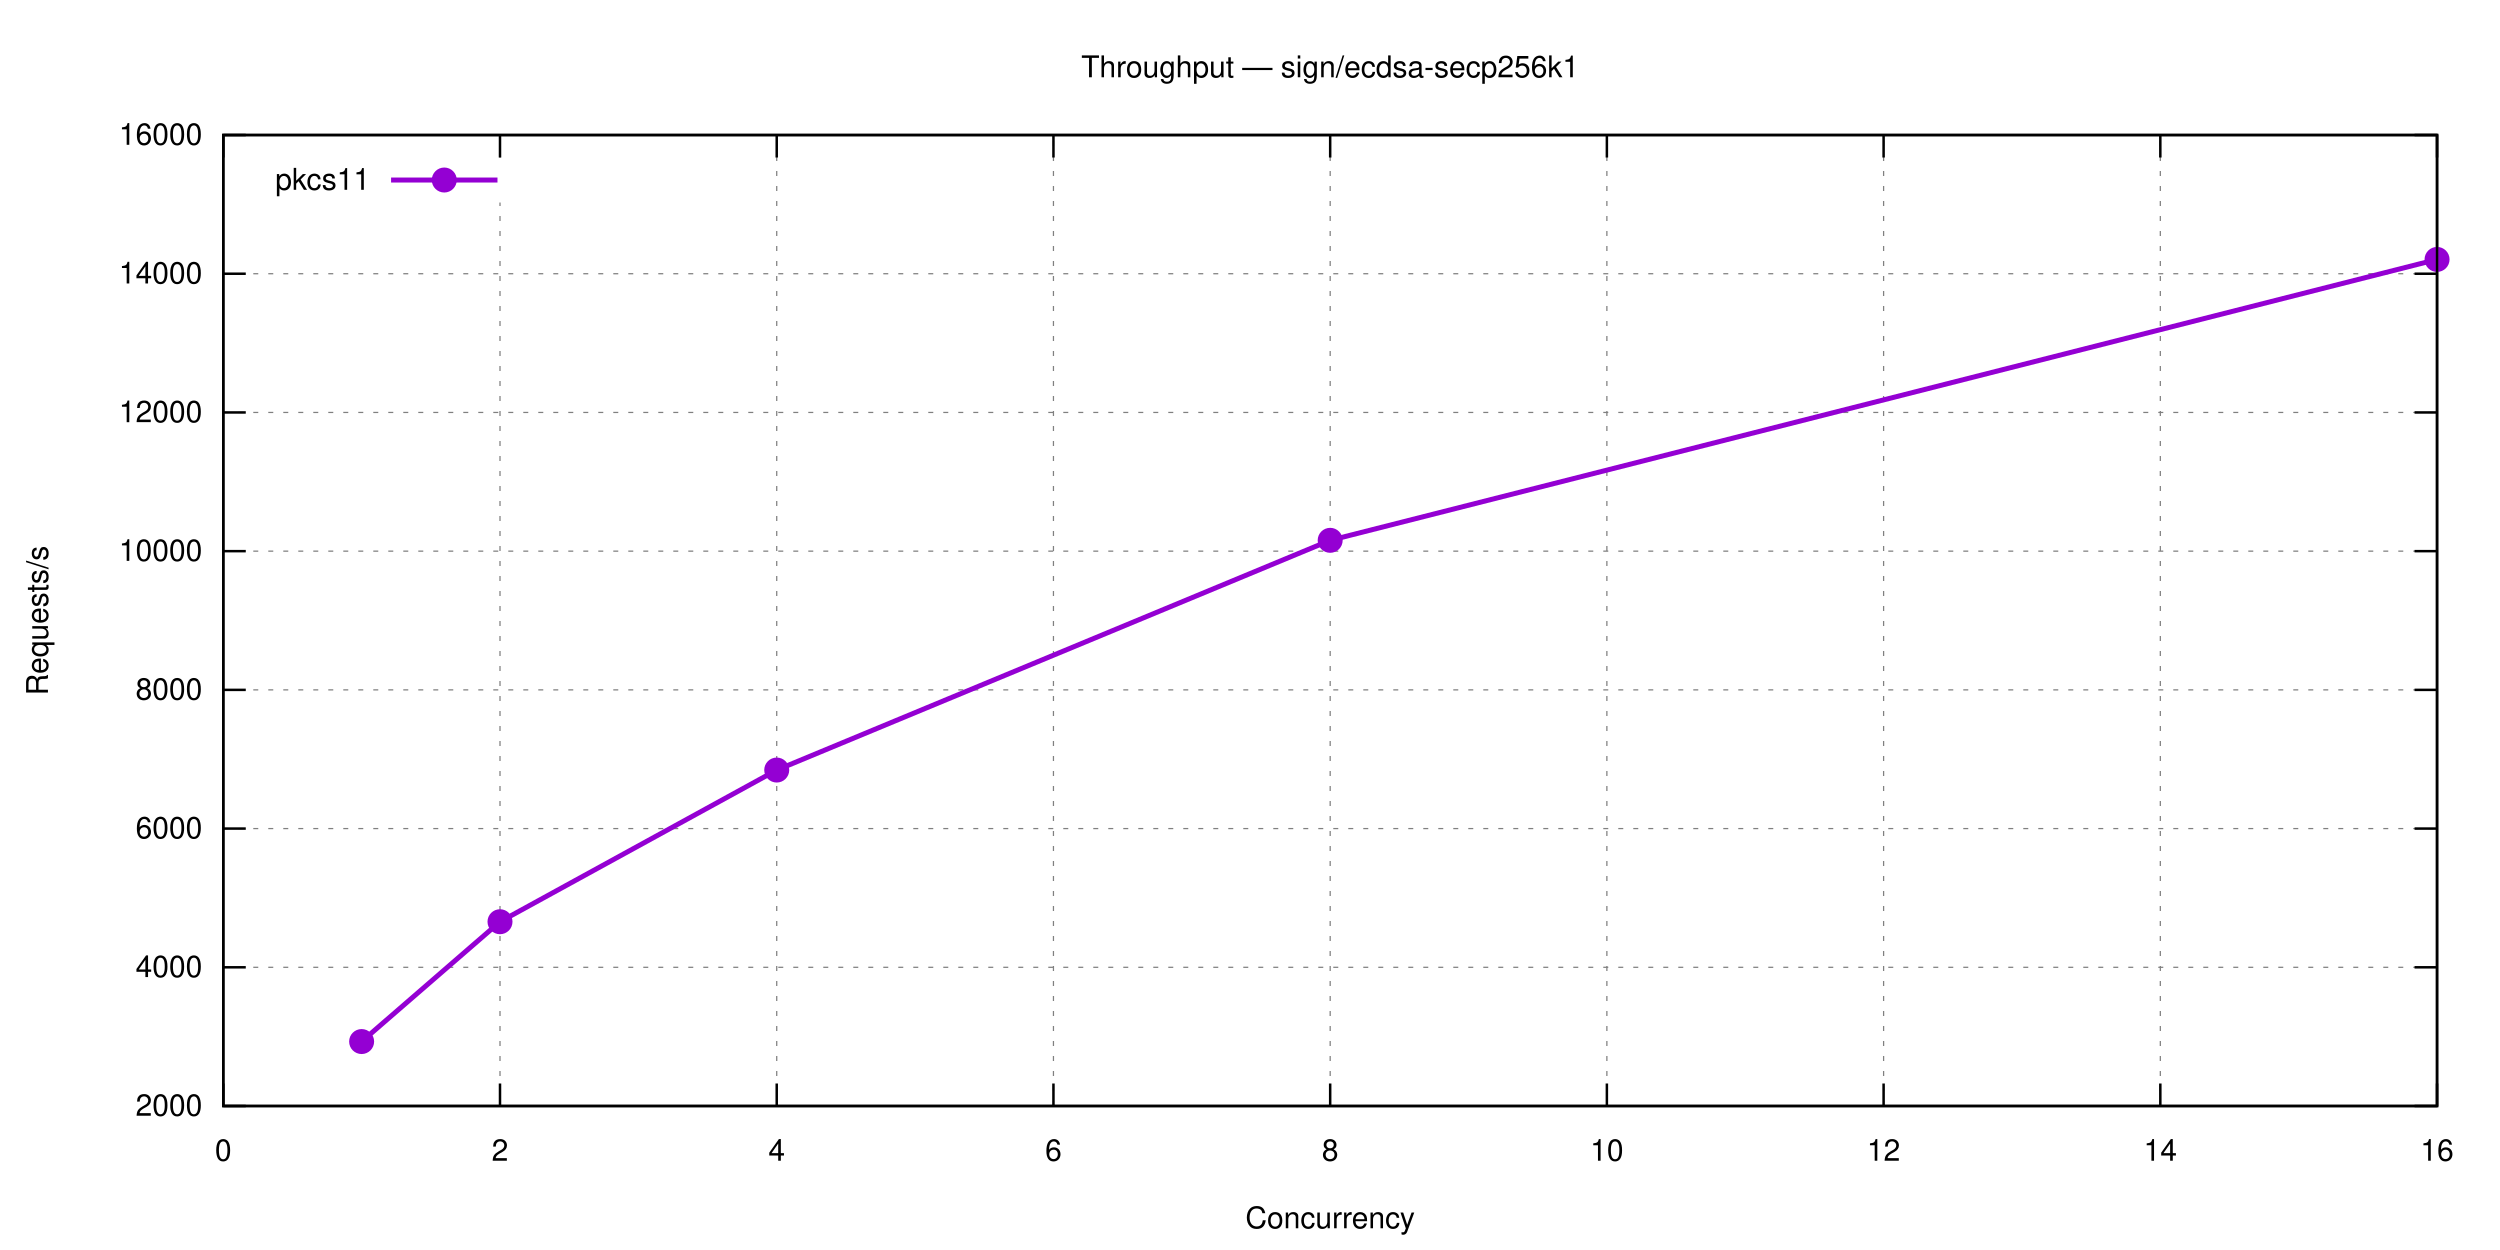
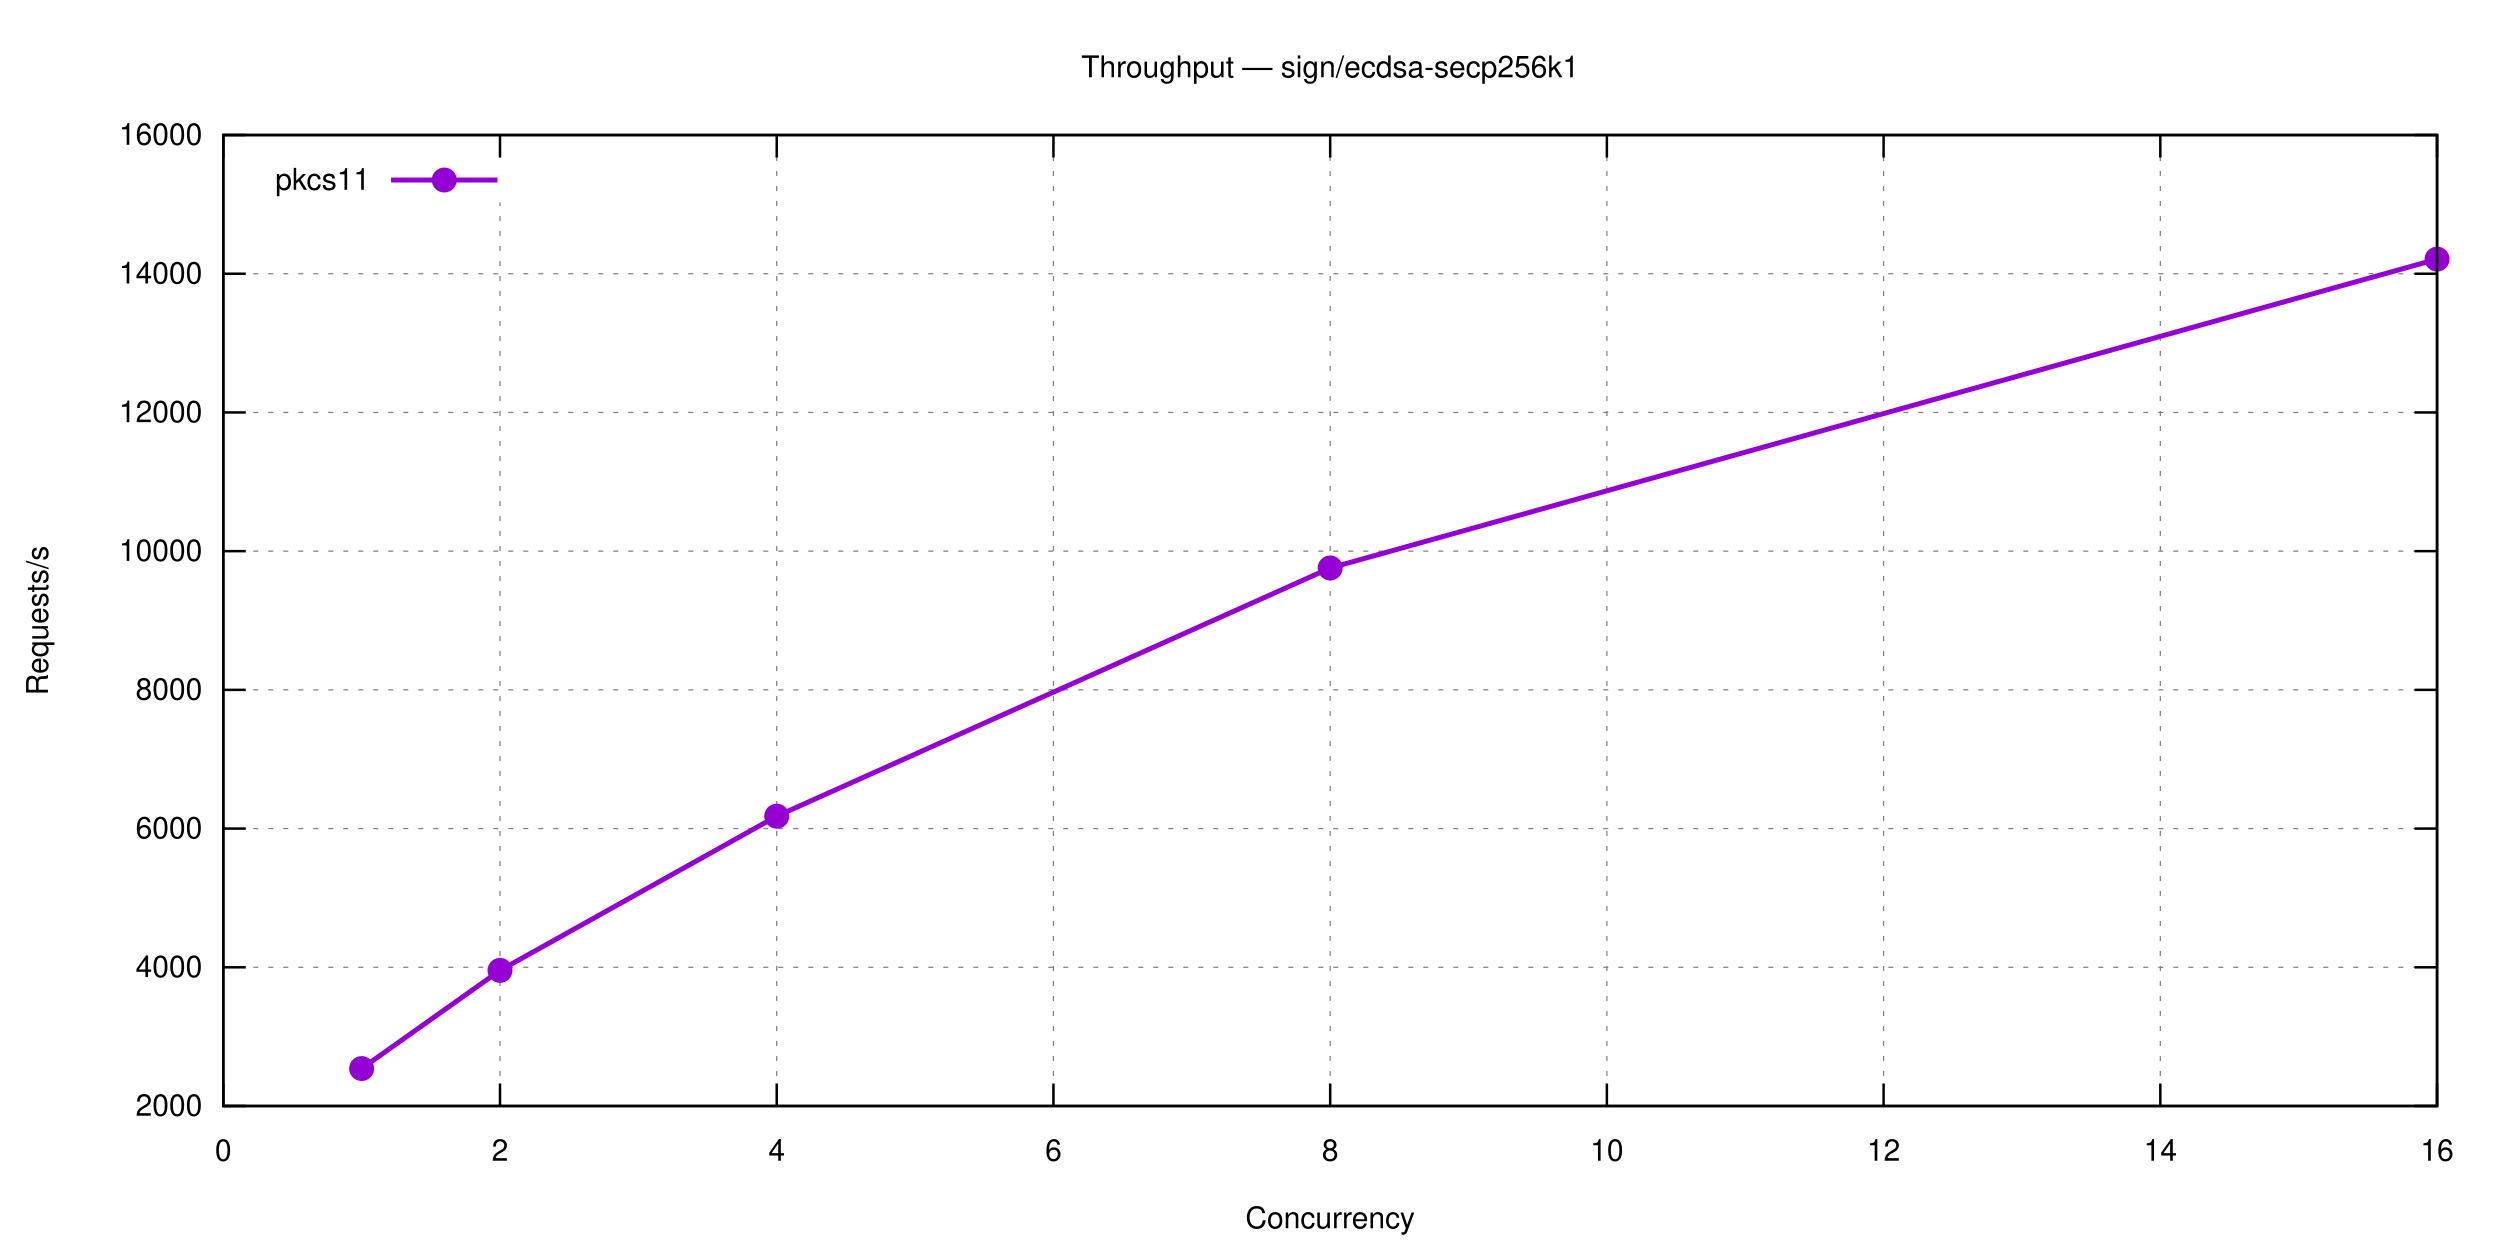
<svg xmlns="http://www.w3.org/2000/svg" xmlns:xlink="http://www.w3.org/1999/xlink" width="1000" height="500" viewBox="0 0 1000 500">
  <g id="gnuplot_canvas">
    <rect x="0" y="0" width="1000" height="500" fill="none" />
    <defs>
      <circle id="gpDot" r="0.5" stroke-width="0.5" stroke="currentColor" />
      <path id="gpPt0" stroke-width="0.222" stroke="currentColor" d="M-1,0 h2 M0,-1 v2" />
      <path id="gpPt1" stroke-width="0.222" stroke="currentColor" d="M-1,-1 L1,1 M1,-1 L-1,1" />
      <path id="gpPt2" stroke-width="0.222" stroke="currentColor" d="M-1,0 L1,0 M0,-1 L0,1 M-1,-1 L1,1 M-1,1 L1,-1" />
      <rect id="gpPt3" stroke-width="0.222" stroke="currentColor" x="-1" y="-1" width="2" height="2" />
      <rect id="gpPt4" stroke-width="0.222" stroke="currentColor" fill="currentColor" x="-1" y="-1" width="2" height="2" />
      <circle id="gpPt5" stroke-width="0.222" stroke="currentColor" cx="0" cy="0" r="1" />
      <use xlink:href="#gpPt5" id="gpPt6" fill="currentColor" stroke="none" />
      <path id="gpPt7" stroke-width="0.222" stroke="currentColor" d="M0,-1.33 L-1.33,0.67 L1.33,0.67 z" />
      <use xlink:href="#gpPt7" id="gpPt8" fill="currentColor" stroke="none" />
      <use xlink:href="#gpPt7" id="gpPt9" stroke="currentColor" transform="rotate(180)" />
      <use xlink:href="#gpPt9" id="gpPt10" fill="currentColor" stroke="none" />
      <use xlink:href="#gpPt3" id="gpPt11" stroke="currentColor" transform="rotate(45)" />
      <use xlink:href="#gpPt11" id="gpPt12" fill="currentColor" stroke="none" />
      <path id="gpPt13" stroke-width="0.222" stroke="currentColor" d="M0,1.330 L1.265,0.411 L0.782,-1.067 L-0.782,-1.076 L-1.265,0.411 z" />
      <use xlink:href="#gpPt13" id="gpPt14" fill="currentColor" stroke="none" />
      <filter id="textbox" filterUnits="objectBoundingBox" x="0" y="0" height="1" width="1">
        <feFlood flood-color="white" flood-opacity="1" result="bgnd" />
        <feComposite in="SourceGraphic" in2="bgnd" operator="atop" />
      </filter>
      <filter id="greybox" filterUnits="objectBoundingBox" x="0" y="0" height="1" width="1">
        <feFlood flood-color="lightgrey" flood-opacity="1" result="grey" />
        <feComposite in="SourceGraphic" in2="grey" operator="atop" />
      </filter>
    </defs>
    <g fill="none" color="white" stroke="currentColor" stroke-width="1.00" stroke-linecap="butt" stroke-linejoin="miter">
</g>
    <g fill="none" color="black" stroke="currentColor" stroke-width="1.00" stroke-linecap="butt" stroke-linejoin="miter">
</g>
    <g fill="none" color="black" stroke="black" stroke-width="0.50" stroke-linecap="butt" stroke-linejoin="miter">
</g>
    <g fill="none" color="gray" stroke="currentColor" stroke-width="0.50" stroke-linecap="butt" stroke-linejoin="miter">
      <path stroke="gray" stroke-dasharray="2,4" class="gridline" d="M89.31,442.40 L974.82,442.40  " />
    </g>
    <g fill="none" color="gray" stroke="gray" stroke-width="1.00" stroke-linecap="butt" stroke-linejoin="miter">
</g>
    <g fill="none" color="black" stroke="currentColor" stroke-width="1.00" stroke-linecap="butt" stroke-linejoin="miter">
      <path stroke="black" d="M89.31,442.40 L98.31,442.40 M974.82,442.40 L965.82,442.40  " />
      <g transform="translate(80.92,446.30)" stroke="none" fill="black" font-family="Helvetica" font-size="12.00" text-anchor="end">
        <text>
          <tspan font-family="Helvetica"> 2000</tspan>
        </text>
      </g>
    </g>
    <g fill="none" color="black" stroke="currentColor" stroke-width="1.00" stroke-linecap="butt" stroke-linejoin="miter">
</g>
    <g fill="none" color="black" stroke="black" stroke-width="0.50" stroke-linecap="butt" stroke-linejoin="miter">
</g>
    <g fill="none" color="gray" stroke="currentColor" stroke-width="0.50" stroke-linecap="butt" stroke-linejoin="miter">
      <path stroke="gray" stroke-dasharray="2,4" class="gridline" d="M89.31,386.92 L974.82,386.92  " />
    </g>
    <g fill="none" color="gray" stroke="gray" stroke-width="1.00" stroke-linecap="butt" stroke-linejoin="miter">
</g>
    <g fill="none" color="black" stroke="currentColor" stroke-width="1.00" stroke-linecap="butt" stroke-linejoin="miter">
      <path stroke="black" d="M89.31,386.92 L98.31,386.92 M974.82,386.92 L965.82,386.92  " />
      <g transform="translate(80.92,390.82)" stroke="none" fill="black" font-family="Helvetica" font-size="12.00" text-anchor="end">
        <text>
          <tspan font-family="Helvetica"> 4000</tspan>
        </text>
      </g>
    </g>
    <g fill="none" color="black" stroke="currentColor" stroke-width="1.00" stroke-linecap="butt" stroke-linejoin="miter">
</g>
    <g fill="none" color="black" stroke="black" stroke-width="0.50" stroke-linecap="butt" stroke-linejoin="miter">
</g>
    <g fill="none" color="gray" stroke="currentColor" stroke-width="0.50" stroke-linecap="butt" stroke-linejoin="miter">
      <path stroke="gray" stroke-dasharray="2,4" class="gridline" d="M89.31,331.43 L974.82,331.43  " />
    </g>
    <g fill="none" color="gray" stroke="gray" stroke-width="1.00" stroke-linecap="butt" stroke-linejoin="miter">
</g>
    <g fill="none" color="black" stroke="currentColor" stroke-width="1.00" stroke-linecap="butt" stroke-linejoin="miter">
      <path stroke="black" d="M89.31,331.43 L98.31,331.43 M974.82,331.43 L965.82,331.43  " />
      <g transform="translate(80.92,335.33)" stroke="none" fill="black" font-family="Helvetica" font-size="12.00" text-anchor="end">
        <text>
          <tspan font-family="Helvetica"> 6000</tspan>
        </text>
      </g>
    </g>
    <g fill="none" color="black" stroke="currentColor" stroke-width="1.00" stroke-linecap="butt" stroke-linejoin="miter">
</g>
    <g fill="none" color="black" stroke="black" stroke-width="0.50" stroke-linecap="butt" stroke-linejoin="miter">
</g>
    <g fill="none" color="gray" stroke="currentColor" stroke-width="0.50" stroke-linecap="butt" stroke-linejoin="miter">
      <path stroke="gray" stroke-dasharray="2,4" class="gridline" d="M89.31,275.95 L974.82,275.95  " />
    </g>
    <g fill="none" color="gray" stroke="gray" stroke-width="1.00" stroke-linecap="butt" stroke-linejoin="miter">
</g>
    <g fill="none" color="black" stroke="currentColor" stroke-width="1.00" stroke-linecap="butt" stroke-linejoin="miter">
      <path stroke="black" d="M89.31,275.95 L98.31,275.95 M974.82,275.95 L965.82,275.95  " />
      <g transform="translate(80.92,279.85)" stroke="none" fill="black" font-family="Helvetica" font-size="12.00" text-anchor="end">
        <text>
          <tspan font-family="Helvetica"> 8000</tspan>
        </text>
      </g>
    </g>
    <g fill="none" color="black" stroke="currentColor" stroke-width="1.00" stroke-linecap="butt" stroke-linejoin="miter">
</g>
    <g fill="none" color="black" stroke="black" stroke-width="0.50" stroke-linecap="butt" stroke-linejoin="miter">
</g>
    <g fill="none" color="gray" stroke="currentColor" stroke-width="0.50" stroke-linecap="butt" stroke-linejoin="miter">
      <path stroke="gray" stroke-dasharray="2,4" class="gridline" d="M89.31,220.46 L974.82,220.46  " />
    </g>
    <g fill="none" color="gray" stroke="gray" stroke-width="1.00" stroke-linecap="butt" stroke-linejoin="miter">
</g>
    <g fill="none" color="black" stroke="currentColor" stroke-width="1.00" stroke-linecap="butt" stroke-linejoin="miter">
      <path stroke="black" d="M89.31,220.46 L98.31,220.46 M974.82,220.46 L965.82,220.46  " />
      <g transform="translate(80.92,224.36)" stroke="none" fill="black" font-family="Helvetica" font-size="12.00" text-anchor="end">
        <text>
          <tspan font-family="Helvetica"> 10000</tspan>
        </text>
      </g>
    </g>
    <g fill="none" color="black" stroke="currentColor" stroke-width="1.00" stroke-linecap="butt" stroke-linejoin="miter">
</g>
    <g fill="none" color="black" stroke="black" stroke-width="0.50" stroke-linecap="butt" stroke-linejoin="miter">
</g>
    <g fill="none" color="gray" stroke="currentColor" stroke-width="0.50" stroke-linecap="butt" stroke-linejoin="miter">
      <path stroke="gray" stroke-dasharray="2,4" class="gridline" d="M89.31,164.98 L974.82,164.98  " />
    </g>
    <g fill="none" color="gray" stroke="gray" stroke-width="1.00" stroke-linecap="butt" stroke-linejoin="miter">
</g>
    <g fill="none" color="black" stroke="currentColor" stroke-width="1.00" stroke-linecap="butt" stroke-linejoin="miter">
      <path stroke="black" d="M89.31,164.98 L98.31,164.98 M974.82,164.98 L965.82,164.98  " />
      <g transform="translate(80.92,168.88)" stroke="none" fill="black" font-family="Helvetica" font-size="12.00" text-anchor="end">
        <text>
          <tspan font-family="Helvetica"> 12000</tspan>
        </text>
      </g>
    </g>
    <g fill="none" color="black" stroke="currentColor" stroke-width="1.00" stroke-linecap="butt" stroke-linejoin="miter">
</g>
    <g fill="none" color="black" stroke="black" stroke-width="0.50" stroke-linecap="butt" stroke-linejoin="miter">
</g>
    <g fill="none" color="gray" stroke="currentColor" stroke-width="0.50" stroke-linecap="butt" stroke-linejoin="miter">
      <path stroke="gray" stroke-dasharray="2,4" class="gridline" d="M89.31,109.49 L974.82,109.49  " />
    </g>
    <g fill="none" color="gray" stroke="gray" stroke-width="1.00" stroke-linecap="butt" stroke-linejoin="miter">
</g>
    <g fill="none" color="black" stroke="currentColor" stroke-width="1.00" stroke-linecap="butt" stroke-linejoin="miter">
      <path stroke="black" d="M89.31,109.49 L98.31,109.49 M974.82,109.49 L965.82,109.49  " />
      <g transform="translate(80.92,113.39)" stroke="none" fill="black" font-family="Helvetica" font-size="12.00" text-anchor="end">
        <text>
          <tspan font-family="Helvetica"> 14000</tspan>
        </text>
      </g>
    </g>
    <g fill="none" color="black" stroke="currentColor" stroke-width="1.00" stroke-linecap="butt" stroke-linejoin="miter">
</g>
    <g fill="none" color="black" stroke="black" stroke-width="0.50" stroke-linecap="butt" stroke-linejoin="miter">
</g>
    <g fill="none" color="gray" stroke="currentColor" stroke-width="0.50" stroke-linecap="butt" stroke-linejoin="miter">
      <path stroke="gray" stroke-dasharray="2,4" class="gridline" d="M89.31,54.01 L974.82,54.01  " />
    </g>
    <g fill="none" color="gray" stroke="gray" stroke-width="1.00" stroke-linecap="butt" stroke-linejoin="miter">
</g>
    <g fill="none" color="black" stroke="currentColor" stroke-width="1.00" stroke-linecap="butt" stroke-linejoin="miter">
      <path stroke="black" d="M89.31,54.01 L98.31,54.01 M974.82,54.01 L965.82,54.01  " />
      <g transform="translate(80.92,57.91)" stroke="none" fill="black" font-family="Helvetica" font-size="12.00" text-anchor="end">
        <text>
          <tspan font-family="Helvetica"> 16000</tspan>
        </text>
      </g>
    </g>
    <g fill="none" color="black" stroke="currentColor" stroke-width="1.00" stroke-linecap="butt" stroke-linejoin="miter">
</g>
    <g fill="none" color="black" stroke="black" stroke-width="0.50" stroke-linecap="butt" stroke-linejoin="miter">
</g>
    <g fill="none" color="gray" stroke="currentColor" stroke-width="0.50" stroke-linecap="butt" stroke-linejoin="miter">
      <path stroke="gray" stroke-dasharray="2,4" class="gridline" d="M89.31,442.40 L89.31,54.01  " />
    </g>
    <g fill="none" color="gray" stroke="gray" stroke-width="1.00" stroke-linecap="butt" stroke-linejoin="miter">
</g>
    <g fill="none" color="black" stroke="currentColor" stroke-width="1.00" stroke-linecap="butt" stroke-linejoin="miter">
      <path stroke="black" d="M89.31,442.40 L89.31,433.40 M89.31,54.01 L89.31,63.01  " />
      <g transform="translate(89.31,464.30)" stroke="none" fill="black" font-family="Helvetica" font-size="12.00" text-anchor="middle">
        <text>
          <tspan font-family="Helvetica"> 0</tspan>
        </text>
      </g>
    </g>
    <g fill="none" color="black" stroke="currentColor" stroke-width="1.00" stroke-linecap="butt" stroke-linejoin="miter">
</g>
    <g fill="none" color="black" stroke="black" stroke-width="0.50" stroke-linecap="butt" stroke-linejoin="miter">
</g>
    <g fill="none" color="gray" stroke="currentColor" stroke-width="0.50" stroke-linecap="butt" stroke-linejoin="miter">
      <path stroke="gray" stroke-dasharray="2,4" class="gridline" d="M200.00,442.40 L200.00,81.01 M200.00,63.01 L200.00,54.01  " />
    </g>
    <g fill="none" color="gray" stroke="gray" stroke-width="1.00" stroke-linecap="butt" stroke-linejoin="miter">
</g>
    <g fill="none" color="black" stroke="currentColor" stroke-width="1.00" stroke-linecap="butt" stroke-linejoin="miter">
      <path stroke="black" d="M200.00,442.40 L200.00,433.40 M200.00,54.01 L200.00,63.01  " />
      <g transform="translate(200.00,464.30)" stroke="none" fill="black" font-family="Helvetica" font-size="12.00" text-anchor="middle">
        <text>
          <tspan font-family="Helvetica"> 2</tspan>
        </text>
      </g>
    </g>
    <g fill="none" color="black" stroke="currentColor" stroke-width="1.00" stroke-linecap="butt" stroke-linejoin="miter">
</g>
    <g fill="none" color="black" stroke="black" stroke-width="0.50" stroke-linecap="butt" stroke-linejoin="miter">
</g>
    <g fill="none" color="gray" stroke="currentColor" stroke-width="0.50" stroke-linecap="butt" stroke-linejoin="miter">
      <path stroke="gray" stroke-dasharray="2,4" class="gridline" d="M310.69,442.40 L310.69,54.01  " />
    </g>
    <g fill="none" color="gray" stroke="gray" stroke-width="1.00" stroke-linecap="butt" stroke-linejoin="miter">
</g>
    <g fill="none" color="black" stroke="currentColor" stroke-width="1.00" stroke-linecap="butt" stroke-linejoin="miter">
      <path stroke="black" d="M310.69,442.40 L310.69,433.40 M310.69,54.01 L310.69,63.01  " />
      <g transform="translate(310.69,464.30)" stroke="none" fill="black" font-family="Helvetica" font-size="12.00" text-anchor="middle">
        <text>
          <tspan font-family="Helvetica"> 4</tspan>
        </text>
      </g>
    </g>
    <g fill="none" color="black" stroke="currentColor" stroke-width="1.00" stroke-linecap="butt" stroke-linejoin="miter">
</g>
    <g fill="none" color="black" stroke="black" stroke-width="0.50" stroke-linecap="butt" stroke-linejoin="miter">
</g>
    <g fill="none" color="gray" stroke="currentColor" stroke-width="0.50" stroke-linecap="butt" stroke-linejoin="miter">
      <path stroke="gray" stroke-dasharray="2,4" class="gridline" d="M421.38,442.40 L421.38,54.01  " />
    </g>
    <g fill="none" color="gray" stroke="gray" stroke-width="1.00" stroke-linecap="butt" stroke-linejoin="miter">
</g>
    <g fill="none" color="black" stroke="currentColor" stroke-width="1.00" stroke-linecap="butt" stroke-linejoin="miter">
      <path stroke="black" d="M421.38,442.40 L421.38,433.40 M421.38,54.01 L421.38,63.01  " />
      <g transform="translate(421.38,464.30)" stroke="none" fill="black" font-family="Helvetica" font-size="12.00" text-anchor="middle">
        <text>
          <tspan font-family="Helvetica"> 6</tspan>
        </text>
      </g>
    </g>
    <g fill="none" color="black" stroke="currentColor" stroke-width="1.00" stroke-linecap="butt" stroke-linejoin="miter">
</g>
    <g fill="none" color="black" stroke="black" stroke-width="0.50" stroke-linecap="butt" stroke-linejoin="miter">
</g>
    <g fill="none" color="gray" stroke="currentColor" stroke-width="0.50" stroke-linecap="butt" stroke-linejoin="miter">
      <path stroke="gray" stroke-dasharray="2,4" class="gridline" d="M532.07,442.40 L532.07,54.01  " />
    </g>
    <g fill="none" color="gray" stroke="gray" stroke-width="1.00" stroke-linecap="butt" stroke-linejoin="miter">
</g>
    <g fill="none" color="black" stroke="currentColor" stroke-width="1.00" stroke-linecap="butt" stroke-linejoin="miter">
      <path stroke="black" d="M532.07,442.40 L532.07,433.40 M532.07,54.01 L532.07,63.01  " />
      <g transform="translate(532.07,464.30)" stroke="none" fill="black" font-family="Helvetica" font-size="12.00" text-anchor="middle">
        <text>
          <tspan font-family="Helvetica"> 8</tspan>
        </text>
      </g>
    </g>
    <g fill="none" color="black" stroke="currentColor" stroke-width="1.00" stroke-linecap="butt" stroke-linejoin="miter">
</g>
    <g fill="none" color="black" stroke="black" stroke-width="0.50" stroke-linecap="butt" stroke-linejoin="miter">
</g>
    <g fill="none" color="gray" stroke="currentColor" stroke-width="0.50" stroke-linecap="butt" stroke-linejoin="miter">
      <path stroke="gray" stroke-dasharray="2,4" class="gridline" d="M642.75,442.40 L642.75,54.01  " />
    </g>
    <g fill="none" color="gray" stroke="gray" stroke-width="1.00" stroke-linecap="butt" stroke-linejoin="miter">
</g>
    <g fill="none" color="black" stroke="currentColor" stroke-width="1.00" stroke-linecap="butt" stroke-linejoin="miter">
      <path stroke="black" d="M642.75,442.40 L642.75,433.40 M642.75,54.01 L642.75,63.01  " />
      <g transform="translate(642.75,464.30)" stroke="none" fill="black" font-family="Helvetica" font-size="12.00" text-anchor="middle">
        <text>
          <tspan font-family="Helvetica"> 10</tspan>
        </text>
      </g>
    </g>
    <g fill="none" color="black" stroke="currentColor" stroke-width="1.00" stroke-linecap="butt" stroke-linejoin="miter">
</g>
    <g fill="none" color="black" stroke="black" stroke-width="0.50" stroke-linecap="butt" stroke-linejoin="miter">
</g>
    <g fill="none" color="gray" stroke="currentColor" stroke-width="0.50" stroke-linecap="butt" stroke-linejoin="miter">
      <path stroke="gray" stroke-dasharray="2,4" class="gridline" d="M753.44,442.40 L753.44,54.01  " />
    </g>
    <g fill="none" color="gray" stroke="gray" stroke-width="1.00" stroke-linecap="butt" stroke-linejoin="miter">
</g>
    <g fill="none" color="black" stroke="currentColor" stroke-width="1.00" stroke-linecap="butt" stroke-linejoin="miter">
      <path stroke="black" d="M753.44,442.40 L753.44,433.40 M753.44,54.01 L753.44,63.01  " />
      <g transform="translate(753.44,464.30)" stroke="none" fill="black" font-family="Helvetica" font-size="12.00" text-anchor="middle">
        <text>
          <tspan font-family="Helvetica"> 12</tspan>
        </text>
      </g>
    </g>
    <g fill="none" color="black" stroke="currentColor" stroke-width="1.00" stroke-linecap="butt" stroke-linejoin="miter">
</g>
    <g fill="none" color="black" stroke="black" stroke-width="0.50" stroke-linecap="butt" stroke-linejoin="miter">
</g>
    <g fill="none" color="gray" stroke="currentColor" stroke-width="0.50" stroke-linecap="butt" stroke-linejoin="miter">
      <path stroke="gray" stroke-dasharray="2,4" class="gridline" d="M864.13,442.40 L864.13,54.01  " />
    </g>
    <g fill="none" color="gray" stroke="gray" stroke-width="1.00" stroke-linecap="butt" stroke-linejoin="miter">
</g>
    <g fill="none" color="black" stroke="currentColor" stroke-width="1.00" stroke-linecap="butt" stroke-linejoin="miter">
      <path stroke="black" d="M864.13,442.40 L864.13,433.40 M864.13,54.01 L864.13,63.01  " />
      <g transform="translate(864.13,464.30)" stroke="none" fill="black" font-family="Helvetica" font-size="12.00" text-anchor="middle">
        <text>
          <tspan font-family="Helvetica"> 14</tspan>
        </text>
      </g>
    </g>
    <g fill="none" color="black" stroke="currentColor" stroke-width="1.00" stroke-linecap="butt" stroke-linejoin="miter">
</g>
    <g fill="none" color="black" stroke="black" stroke-width="0.50" stroke-linecap="butt" stroke-linejoin="miter">
</g>
    <g fill="none" color="gray" stroke="currentColor" stroke-width="0.50" stroke-linecap="butt" stroke-linejoin="miter">
      <path stroke="gray" stroke-dasharray="2,4" class="gridline" d="M974.82,442.40 L974.82,54.01  " />
    </g>
    <g fill="none" color="gray" stroke="gray" stroke-width="1.00" stroke-linecap="butt" stroke-linejoin="miter">
</g>
    <g fill="none" color="black" stroke="currentColor" stroke-width="1.00" stroke-linecap="butt" stroke-linejoin="miter">
      <path stroke="black" d="M974.82,442.40 L974.82,433.40 M974.82,54.01 L974.82,63.01  " />
      <g transform="translate(974.82,464.30)" stroke="none" fill="black" font-family="Helvetica" font-size="12.00" text-anchor="middle">
        <text>
          <tspan font-family="Helvetica"> 16</tspan>
        </text>
      </g>
    </g>
    <g fill="none" color="black" stroke="currentColor" stroke-width="1.00" stroke-linecap="butt" stroke-linejoin="miter">
</g>
    <g fill="none" color="black" stroke="currentColor" stroke-width="1.00" stroke-linecap="butt" stroke-linejoin="miter">
      <path stroke="black" d="M89.31,54.01 L89.31,442.40 L974.82,442.40 L974.82,54.01 L89.31,54.01 Z  " />
    </g>
    <g fill="none" color="black" stroke="currentColor" stroke-width="1.00" stroke-linecap="butt" stroke-linejoin="miter">
</g>
    <g id="gnuplot_plot_1">
      <g fill="none" color="white" stroke="black" stroke-width="2.00" stroke-linecap="butt" stroke-linejoin="miter">
</g>
      <g fill="none" color="black" stroke="currentColor" stroke-width="2.00" stroke-linecap="butt" stroke-linejoin="miter">
        <g transform="translate(148.04,75.91)" stroke="none" fill="black" font-family="Helvetica" font-size="12.00" text-anchor="end">
          <text>
            <tspan font-family="Helvetica">pkcs11</tspan>
          </text>
        </g>
      </g>
      <g fill="none" color="black" stroke="currentColor" stroke-width="2.00" stroke-linecap="butt" stroke-linejoin="miter">
-         <path stroke="rgb(148,   0, 211)" d="M156.43,72.01 L198.99,72.01 M144.65,416.62 L200.00,368.69 L310.69,308.02 L532.07,216.13 L974.82,103.77  " />
-         <use xlink:href="#gpPt6" transform="translate(144.65,416.62) scale(4.50)" color="rgb(148,   0, 211)" />
-         <use xlink:href="#gpPt6" transform="translate(200.00,368.69) scale(4.50)" color="rgb(148,   0, 211)" />
-         <use xlink:href="#gpPt6" transform="translate(310.69,308.02) scale(4.50)" color="rgb(148,   0, 211)" />
-         <use xlink:href="#gpPt6" transform="translate(532.07,216.13) scale(4.50)" color="rgb(148,   0, 211)" />
-         <use xlink:href="#gpPt6" transform="translate(974.82,103.77) scale(4.50)" color="rgb(148,   0, 211)" />
+         <path stroke="rgb(148,   0, 211)" d="M156.43,72.01 L198.99,72.01 M144.65,427.42 L200.00,388.16 L310.69,326.47 L532.07,227.19 L974.82,103.65  " />
+         <use xlink:href="#gpPt6" transform="translate(144.65,427.42) scale(4.50)" color="rgb(148,   0, 211)" />
+         <use xlink:href="#gpPt6" transform="translate(200.00,388.16) scale(4.50)" color="rgb(148,   0, 211)" />
+         <use xlink:href="#gpPt6" transform="translate(310.69,326.47) scale(4.50)" color="rgb(148,   0, 211)" />
+         <use xlink:href="#gpPt6" transform="translate(532.07,227.19) scale(4.50)" color="rgb(148,   0, 211)" />
+         <use xlink:href="#gpPt6" transform="translate(974.82,103.65) scale(4.50)" color="rgb(148,   0, 211)" />
        <use xlink:href="#gpPt6" transform="translate(177.71,72.01) scale(4.50)" color="rgb(148,   0, 211)" />
      </g>
    </g>
    <g fill="none" color="black" stroke="currentColor" stroke-width="2.00" stroke-linecap="butt" stroke-linejoin="miter">
</g>
    <g fill="none" color="black" stroke="black" stroke-width="1.00" stroke-linecap="butt" stroke-linejoin="miter">
</g>
    <g fill="none" color="black" stroke="currentColor" stroke-width="1.00" stroke-linecap="butt" stroke-linejoin="miter">
      <path stroke="black" d="M89.31,54.01 L89.31,442.40 L974.82,442.40 L974.82,54.01 L89.31,54.01 Z  " />
      <g transform="translate(19.18,248.21) rotate(270.00)" stroke="none" fill="black" font-family="Helvetica" font-size="12.00" text-anchor="middle">
        <text>
          <tspan font-family="Helvetica">Requests/s</tspan>
        </text>
      </g>
    </g>
    <g fill="none" color="black" stroke="currentColor" stroke-width="1.00" stroke-linecap="butt" stroke-linejoin="miter">
      <g transform="translate(532.06,491.30)" stroke="none" fill="black" font-family="Helvetica" font-size="12.00" text-anchor="middle">
        <text>
          <tspan font-family="Helvetica">Concurrency</tspan>
        </text>
      </g>
    </g>
    <g fill="none" color="black" stroke="currentColor" stroke-width="1.00" stroke-linecap="butt" stroke-linejoin="miter">
</g>
    <g fill="none" color="black" stroke="currentColor" stroke-width="1.00" stroke-linecap="butt" stroke-linejoin="miter">
      <g transform="translate(532.06,30.91)" stroke="none" fill="black" font-family="Helvetica" font-size="12.00" text-anchor="middle">
        <text>
          <tspan font-family="Helvetica">Throughput — sign/ecdsa-secp256k1</tspan>
        </text>
      </g>
    </g>
    <g fill="none" color="black" stroke="currentColor" stroke-width="1.00" stroke-linecap="butt" stroke-linejoin="miter">
</g>
  </g>
</svg>
